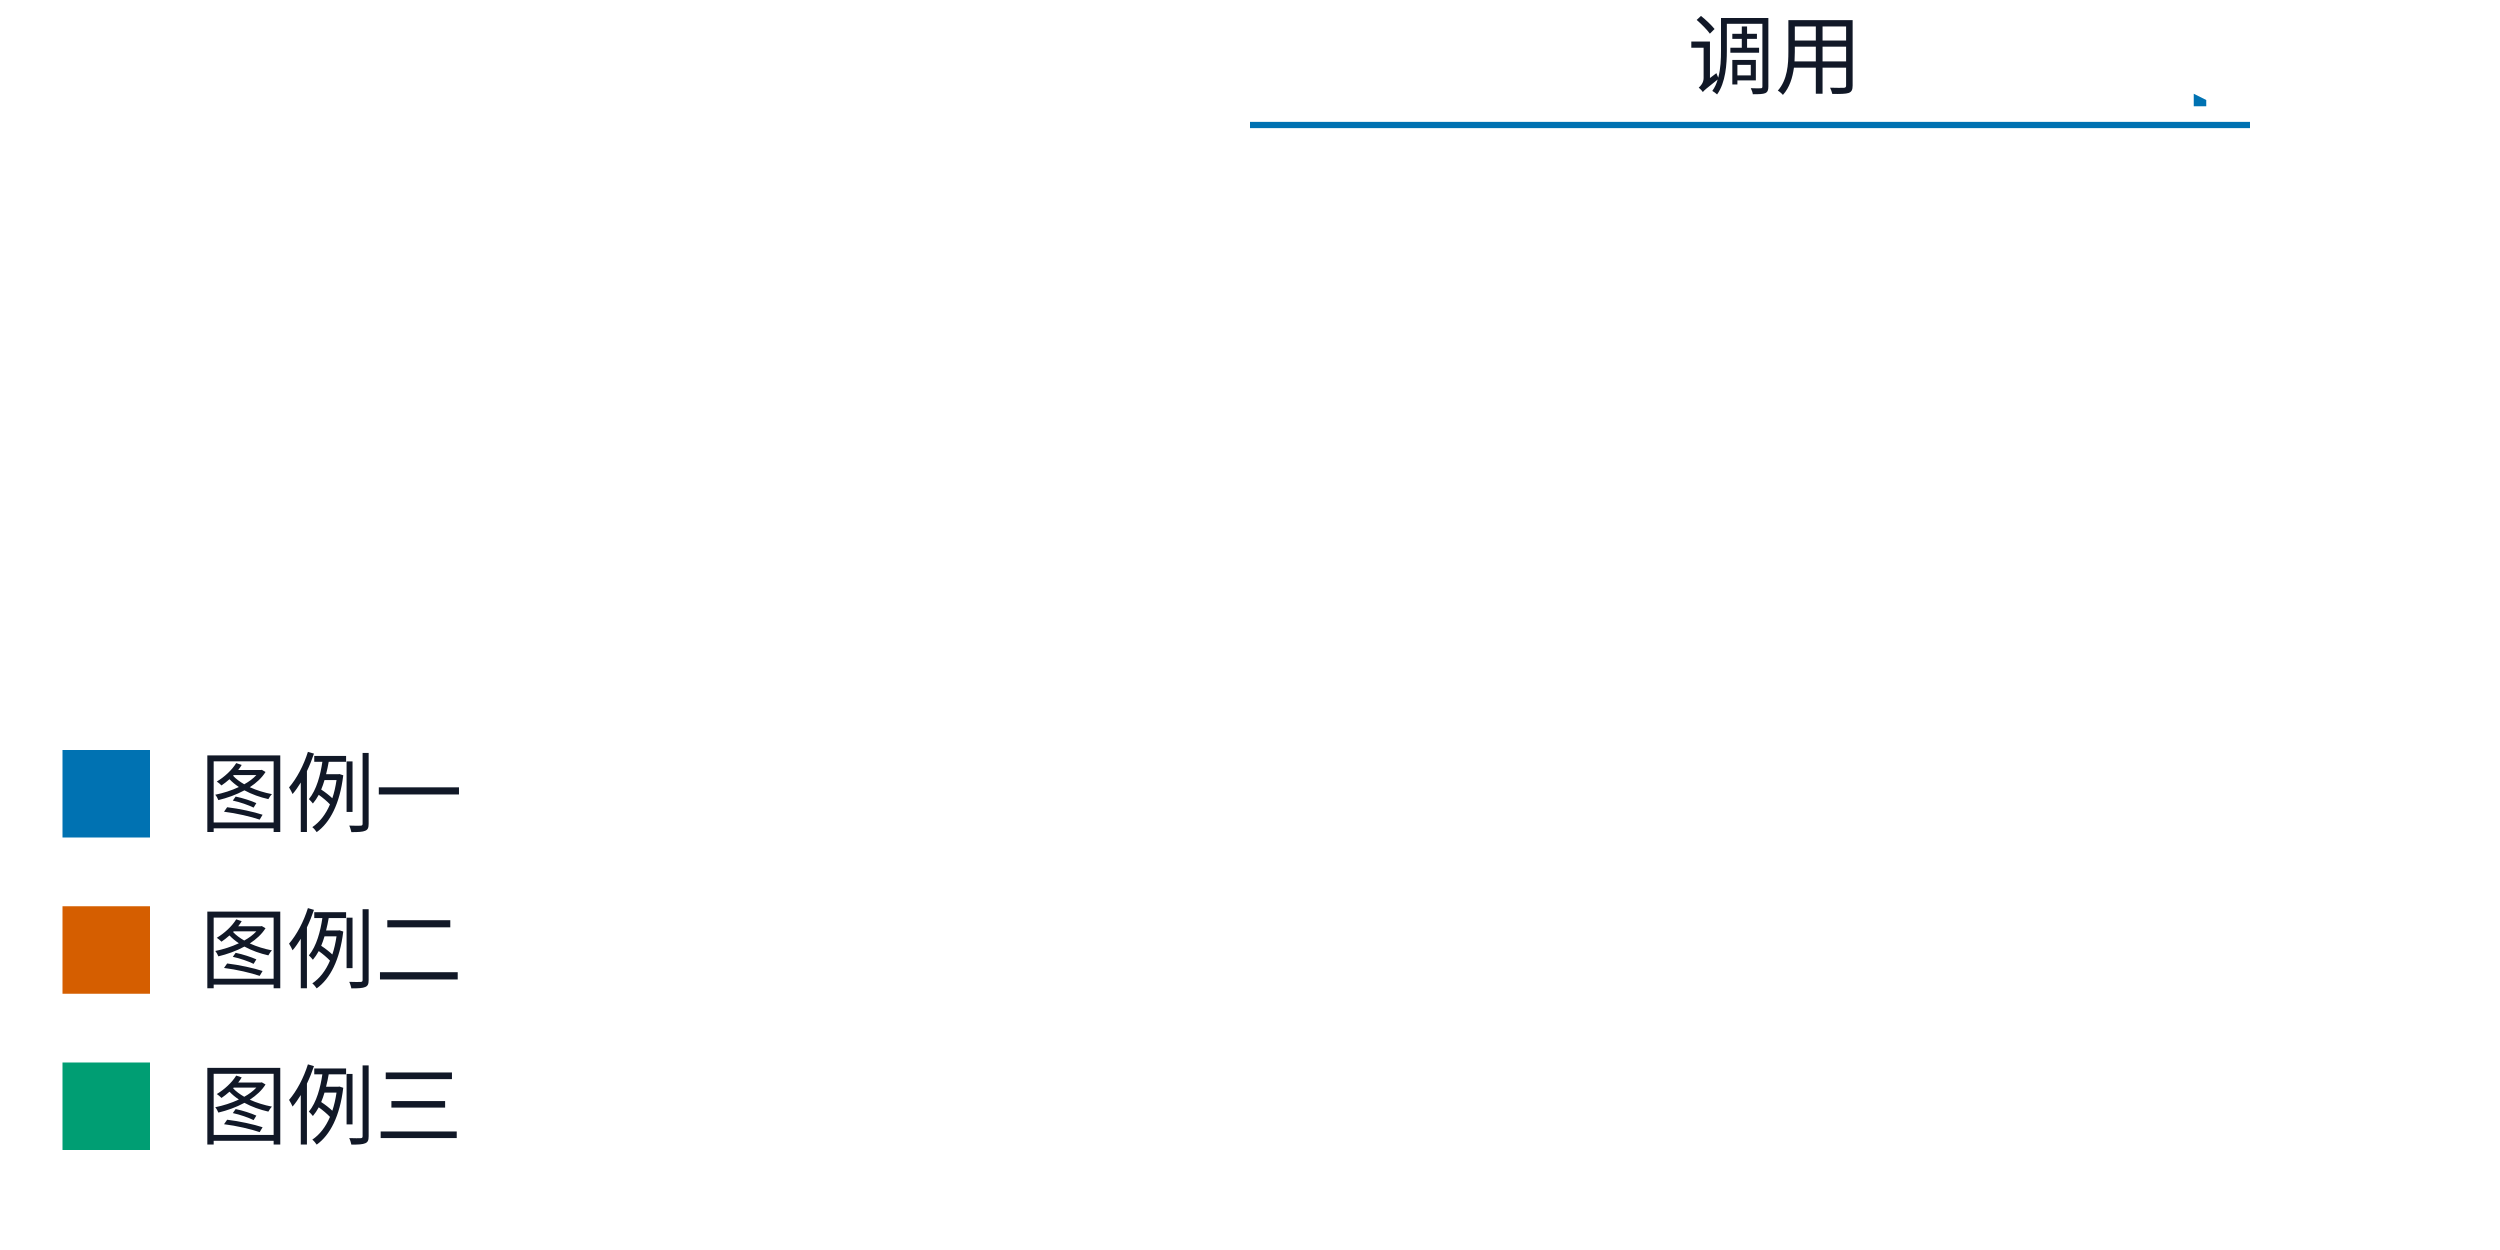
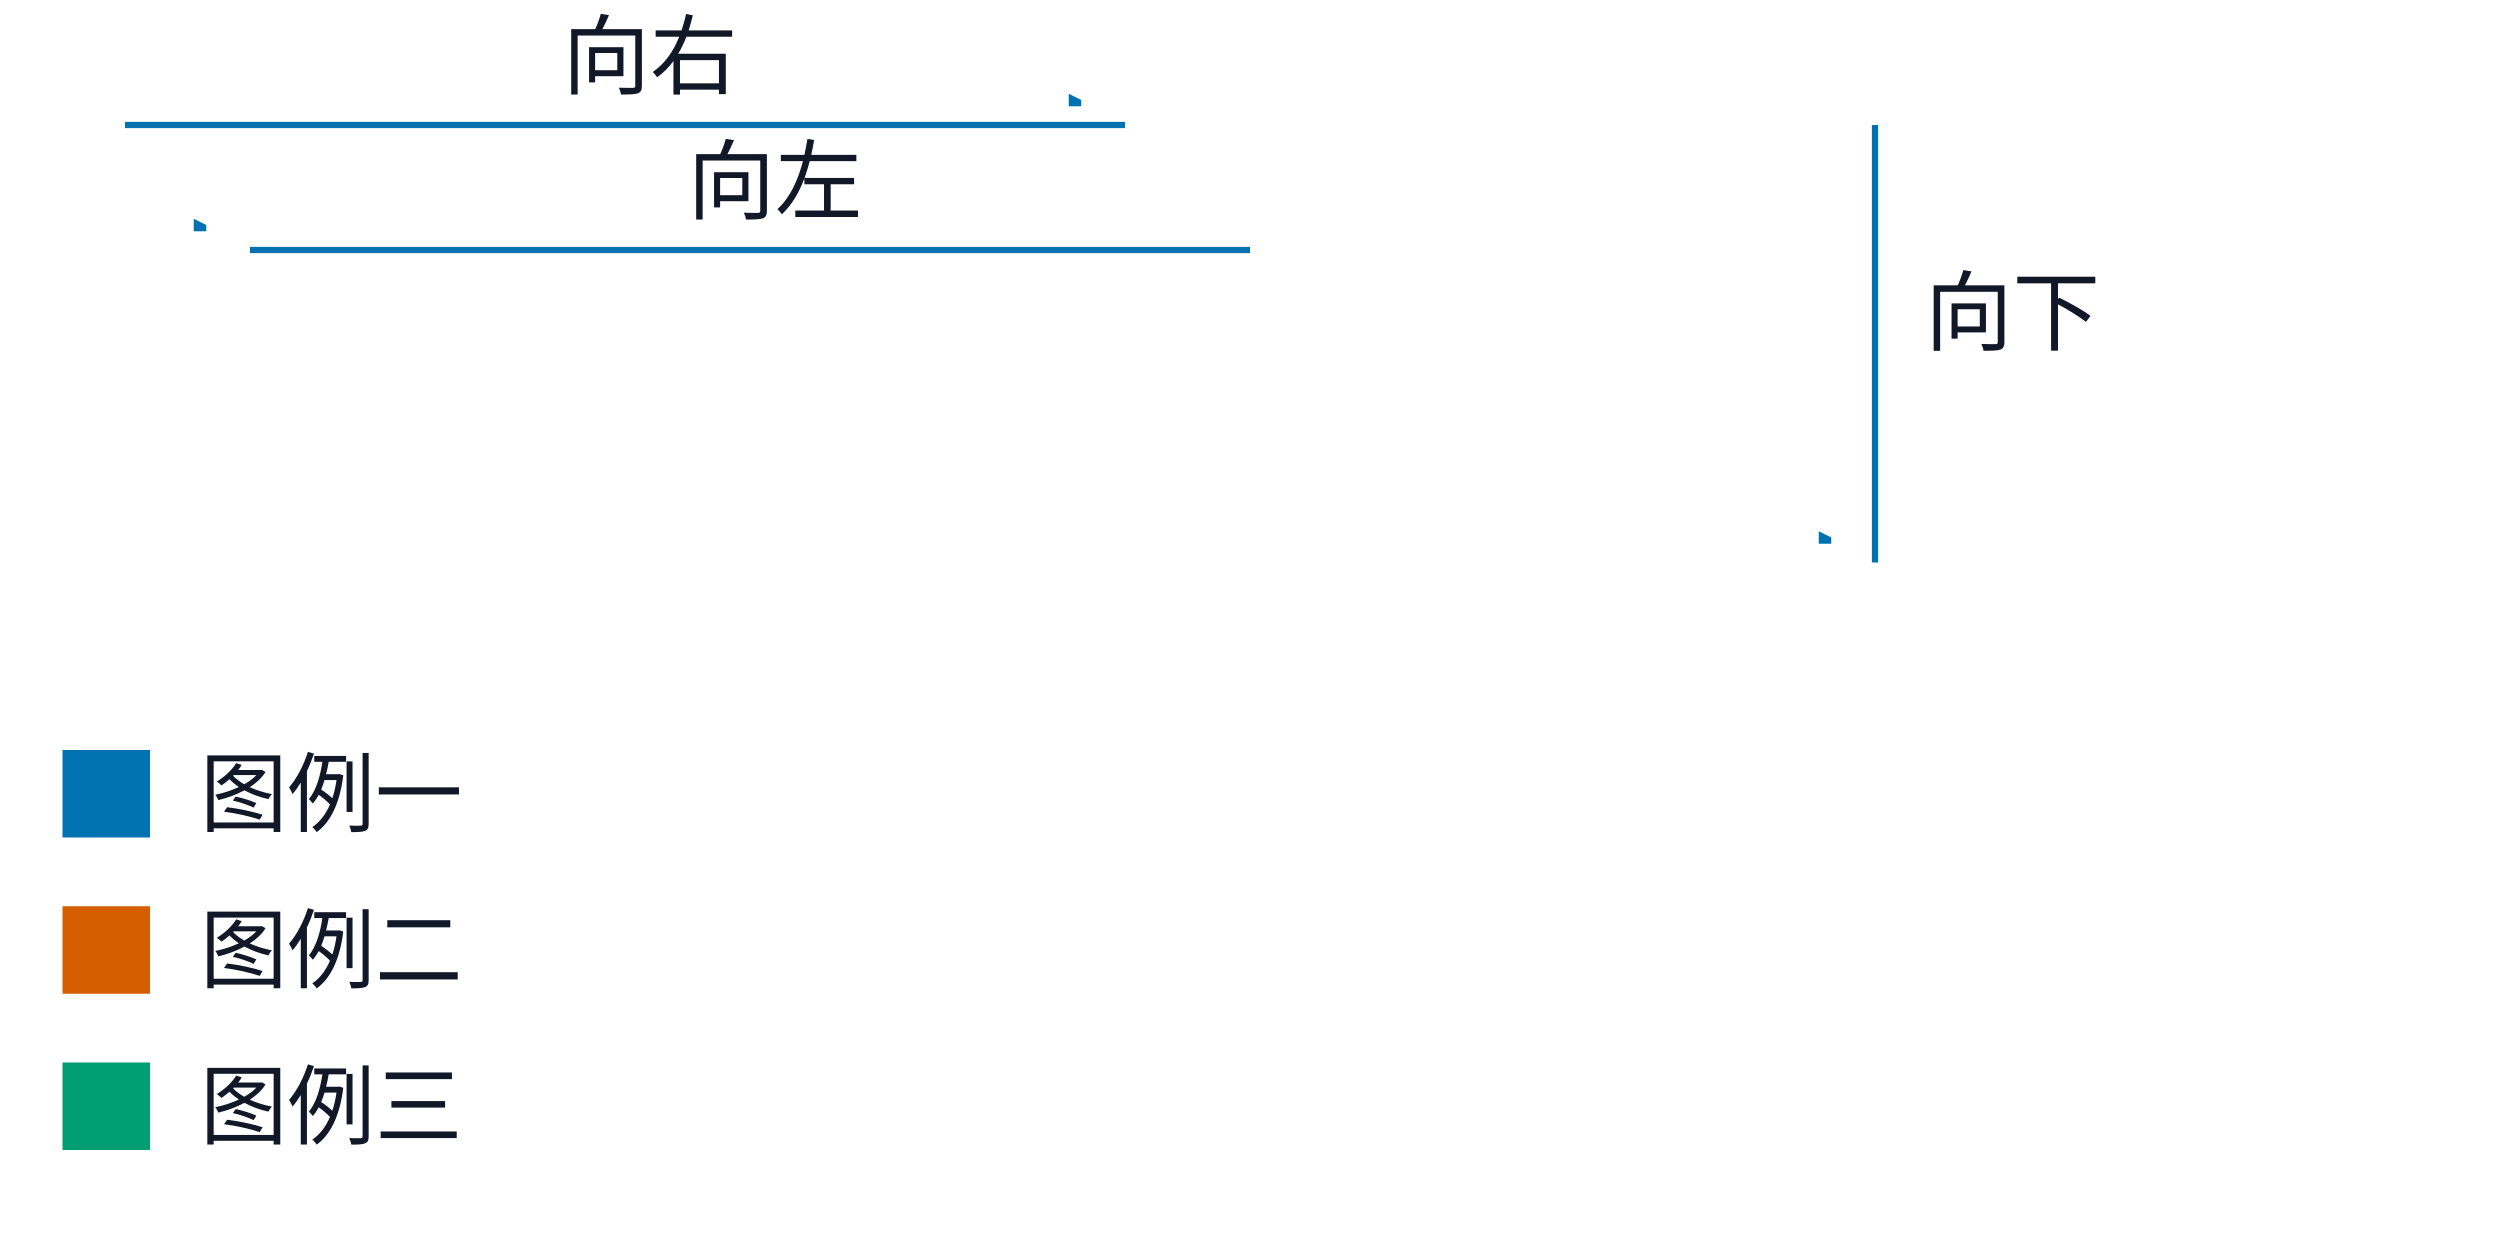
- <svg xmlns="http://www.w3.org/2000/svg" role="img" aria-label="Vague edge label" viewBox="0 0 400 200">
+ <svg xmlns="http://www.w3.org/2000/svg" viewBox="0 0 400 200" role="img" aria-label="Mixed flow directions">
  <defs>
    <style>.ok{font-size:14px;fill:#111827}.flow{fill:none;stroke:#0072B2;marker-end:url(#a)}</style>
    <marker id="a" refX="10" refY="6">
      <path d="M1 1L11 6L1 11Z" fill="#0072B2" />
    </marker>
  </defs>
  <g>
-     <path class="flow" d="M200 20 L360 20" />
-     <text x="270" y="14" class="ok">调用</text>
+     <path class="flow" d="M20 20 L180 20" />
+     <text x="90" y="14" class="ok">向右</text>
+     <path class="flow" d="M200 40 L40 40" />
+     <text x="110" y="34" class="ok">向左</text>
+     <path class="flow" d="M300 20 L300 90" />
+     <text x="308" y="55" class="ok">向下</text>
    <rect x="10" y="120" width="14" height="14" fill="#0072B2" />
    <text x="32" y="132" class="ok">图例一</text>
    <rect x="10" y="145" width="14" height="14" fill="#D55E00" />
    <text x="32" y="157" class="ok">图例二</text>
    <rect x="10" y="170" width="14" height="14" fill="#009E73" />
    <text x="32" y="182" class="ok">图例三</text>
  </g>
</svg>
